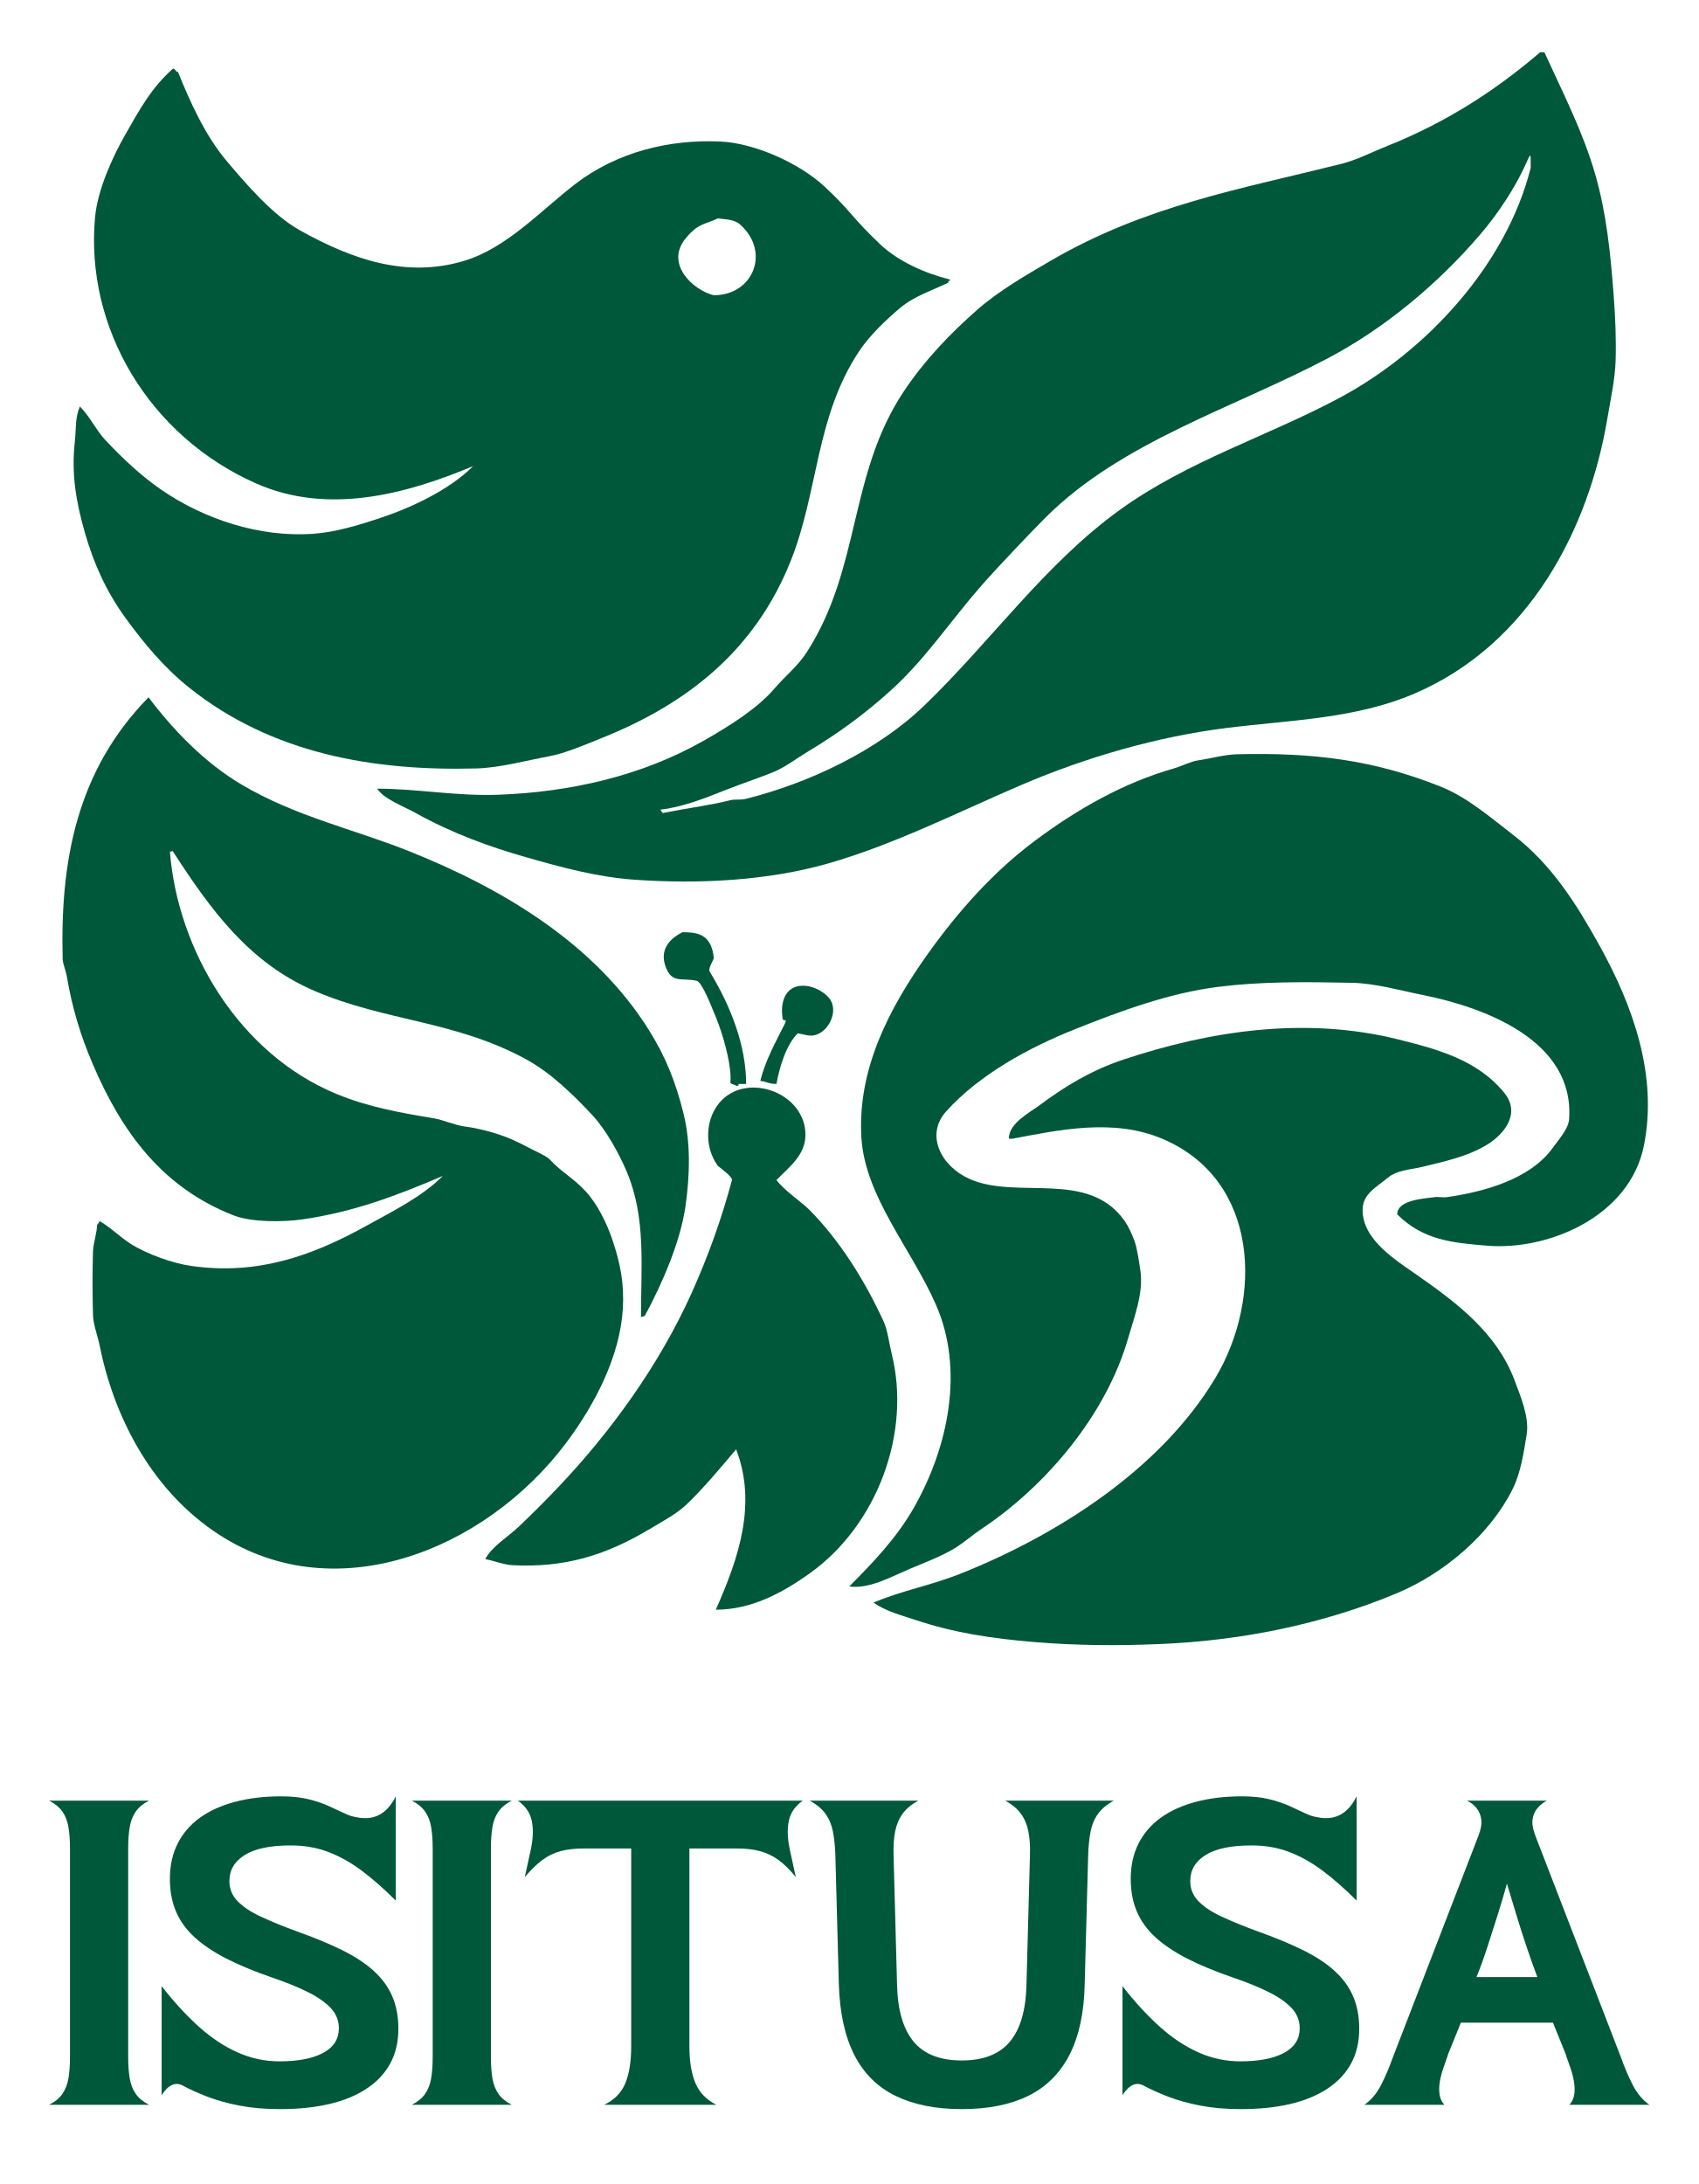
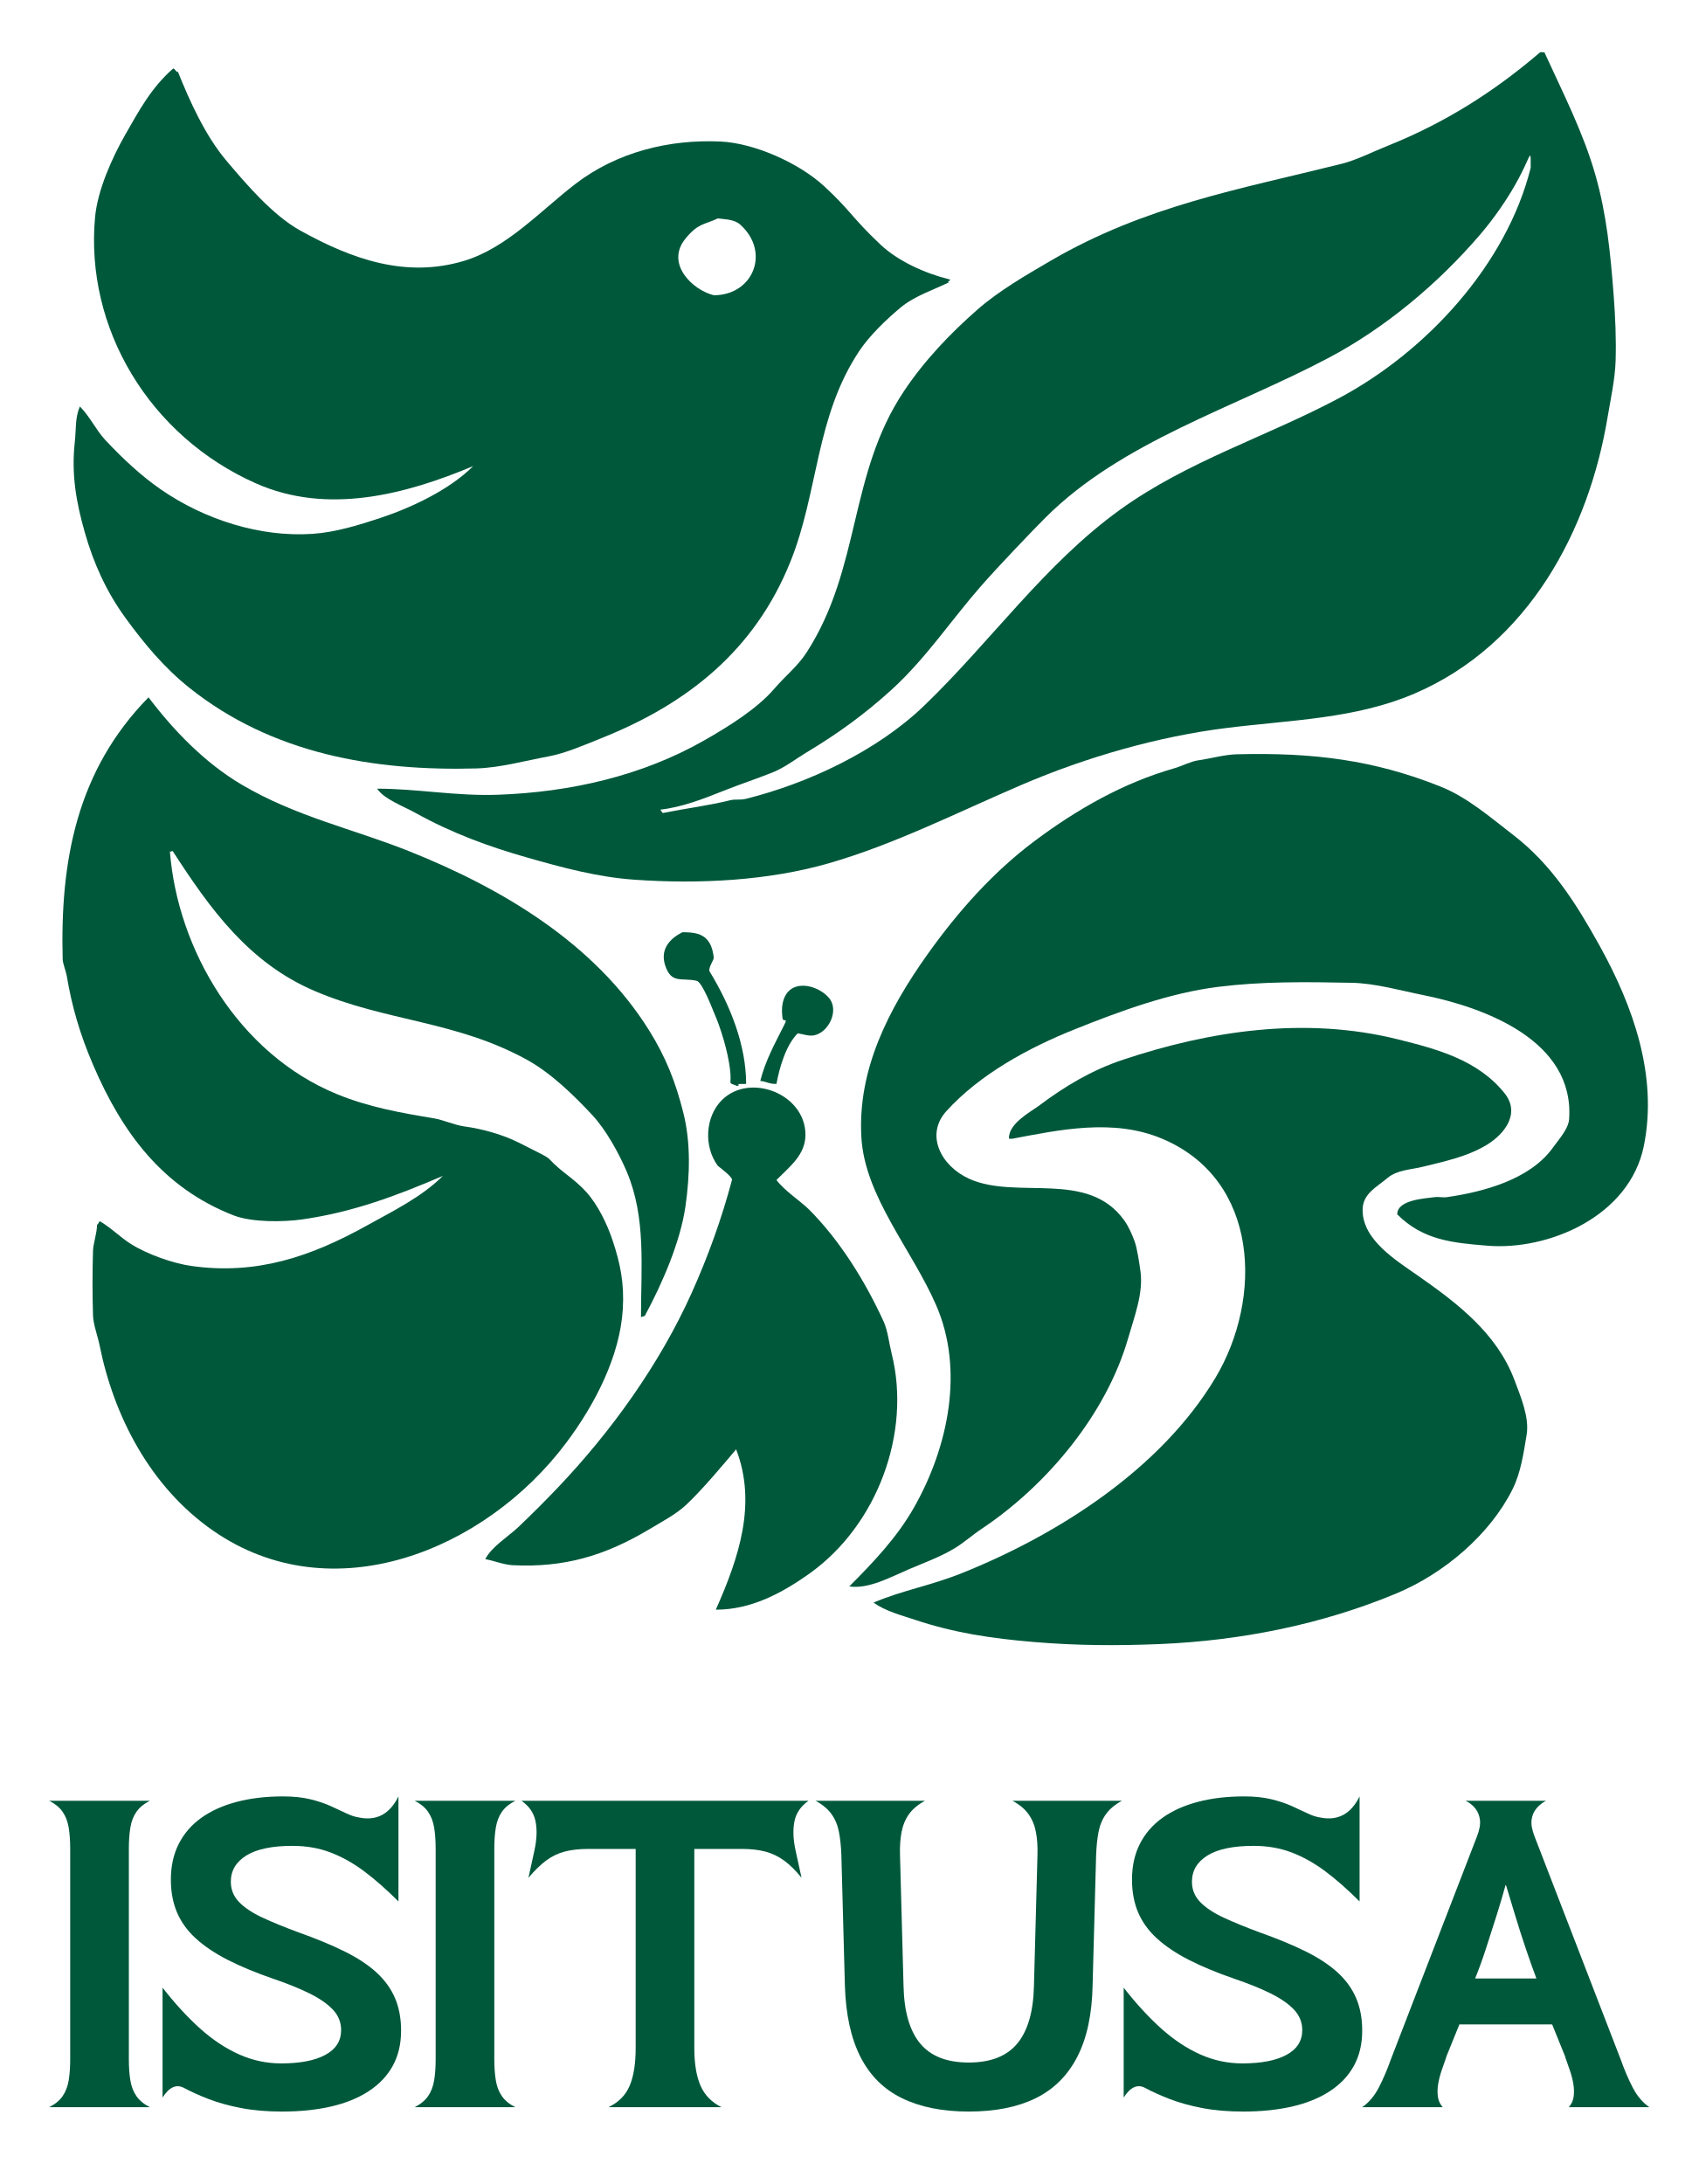
<svg xmlns="http://www.w3.org/2000/svg" viewBox="0 0 840 1080" fill="#00583B">
  <g fill-rule="evenodd" transform="translate(-110 -90)">
    <path d="M 873.775 115.825 C 883.018 136.131 892.955 155.342 899 176.5 C 904.508 195.78 906.416 214.912 908 235.5 C 908.844 246.473 909.333 257.5 909 268.5 C 908.726 277.528 906.448 287.814 905 296.5 C 895.784 351.797 866.256 408.676 809.5 433 C 780.272 445.526 748.649 445.981 716.5 450 C 682.886 454.202 647.465 464.301 615.5 478 C 583.533 491.7 552.118 507.681 519.5 517 C 490.006 525.427 456.069 527.326 423.5 525 C 405.456 523.711 388.243 519.069 370.5 514 C 352.008 508.717 333.777 502.154 315.5 492 C 309.226 488.514 299.98 485.22 296.5 480 C 316.4 480 335.628 483.773 356.5 483 C 391.745 481.695 427.221 473.874 458.5 456 C 470.885 448.923 484.519 440.395 493 430.5 C 498.389 424.213 504.5 419.499 509 412.5 C 535.906 370.647 529.56 324.66 557 283.5 C 567.14 268.289 579.933 254.871 593.5 243 C 603.966 233.842 617.369 226.077 629.5 219 C 676.446 191.615 723.486 183.503 773.5 171 C 780.844 169.164 788.661 165.136 796.5 162 C 824.325 150.87 848.792 135.446 871.5 116 C 872.065 115.517 873.454 116.071 873.775 115.825 Z M 436.4 490.4 C 437.144 490.524 437.26 492.148 438 492 C 449.236 489.753 460.769 488.308 471 485.75 C 473.823 485.044 475.923 485.769 479 485 C 509.483 477.379 543.541 461.556 567 439 C 600.043 407.228 626.715 368.845 664 342 C 697.357 317.983 736.084 306.08 772 287 C 815.591 263.842 855.074 220.706 867 173 C 867 159.211 867.707 170.382 852 193 C 848.882 197.49 845.558 201.849 842 206 C 821.273 230.181 795.255 252.042 767 267 C 720.329 291.708 664.691 308.309 627 346 C 620.858 352.142 603.817 369.923 595 380 C 580.281 396.821 567.727 415.794 551 431 C 537.675 443.114 524.433 452.74 509 462 C 503.466 465.32 498.241 469.504 492 472 C 484.102 475.159 475.917 477.833 468 481 C 457.754 485.099 447.068 489.215 436.4 490.4 Z" />
    <path d="M 198 125.5 C 203.849 140.122 211.55 157.15 222 169.5 C 231.763 181.038 244.82 196.4 258.5 204 C 284.166 218.259 310.743 227.627 339.5 219 C 360.659 212.652 377.439 194.124 394.5 181 C 415.192 165.083 441.146 158.793 466.5 160 C 483.199 160.795 505.155 170.643 517.5 182 C 530.652 194.1 531.063 197.388 545.5 211 C 554.155 219.16 567.49 225.135 579 228 C 581.651 228.66 577.735 228.953 579.288 229.616 C 571.798 233.345 562.424 236.263 555.5 242 C 548.489 247.809 540.104 255.844 535 263.5 C 513.263 296.106 514.844 332.89 501 367.5 C 483.252 411.869 449.714 438.114 407.5 455 C 399.269 458.292 389.677 462.486 381.5 464 C 370.01 466.128 357.239 469.683 345.5 470 C 295.118 471.362 244.582 462.866 203.5 430 C 191.155 420.124 181.306 408.296 172 395.5 C 162.445 382.362 156.214 368.249 152 353.5 C 147.729 338.551 145.198 324.718 147 308.5 C 147.701 302.187 147.045 296.729 149.5 291 C 154.41 295.91 157.565 302.759 162 307.5 C 170.382 316.46 179.537 325.103 189.5 332 C 211.036 346.909 238.519 355.732 264.5 354 C 275.963 353.236 287.89 349.537 298.5 346 C 313.513 340.996 332.304 332.196 344 320.5 C 310.54 334.532 271.941 344.752 236.5 329 C 183.742 305.552 152.026 252.215 157 197.5 C 158.198 184.325 165.192 168.415 172 156.5 C 178.67 144.827 184.825 133.341 195.5 124 C 196.231 123.36 197.269 126.14 198 125.5 Z M 465 198 C 458.264 201.222 455.391 200.189 449 208 C 438.952 220.28 452.31 233.328 463 236 C 482.583 236 491.176 214.49 476 201 C 473.076 198.401 468.441 198.492 465 198 Z" />
    <path d="M 183.456 434.831 C 195.731 451.092 211.204 467.189 229.5 478 C 256.385 493.886 284.725 499.89 312.5 511 C 358.587 529.435 404.131 556.509 431 599.5 C 439.383 612.912 444.192 625.269 448 640.5 C 451.649 655.094 451.173 671.292 449 686.5 C 446.524 703.83 437.768 724.217 429 740.5 C 428.647 741.156 427.373 740.855 427 741.5 C 427 716.183 429.554 692.19 420 669.5 C 416.124 660.295 409.585 648.573 403 641.5 C 393.798 631.616 382.446 620.551 370.5 614 C 335.219 594.652 300.923 595.181 265.5 580 C 233.11 566.119 214.015 539.649 195.5 511 C 195.233 510.587 194.303 511.431 194.025 511.025 C 197.824 559.631 227.964 611.014 276.5 631 C 292.424 637.557 308.359 640.31 324.5 643 C 329.31 643.802 334.81 646.375 339.5 647 C 348.304 648.173 358.481 650.99 366.5 655 C 388.912 666.206 375.97 659.699 390.5 671 C 393.854 673.609 397.167 676.333 400 679.5 C 405.781 685.961 410.281 695.344 413 703.5 C 416.719 714.656 418.808 724.577 418 737.5 C 416.565 760.462 404.49 784.18 390 803.5 C 349.804 857.094 274.053 887.537 215.5 847 C 183.919 825.136 166.129 789.645 159.25 755.25 C 158.353 750.765 156.136 744.999 156 740.5 C 155.677 729.838 155.677 719.162 156 708.5 C 156.109 704.893 158 699.675 158 695.5 C 158.613 695.853 158.887 693.647 159.5 694 C 164.873 697.094 169.278 701.658 174.5 705 C 182.629 710.203 195.444 714.706 204.5 716 C 236.767 720.61 263.639 711.478 291.5 696 C 304.167 688.963 318.601 681.899 329 671.5 C 305.208 681.697 284.041 689.494 259.5 693 C 250.484 694.288 234.703 694.591 225.5 691 C 190.562 677.366 170.488 650.305 156 616.5 C 149.504 601.343 145.532 587.693 143 572.5 C 142.669 570.513 141.049 566.324 141 564.5 C 139.694 516.171 147.782 471.167 183.456 434.831 Z" />
    <path d="M 801 690.5 C 801 683.236 814.761 682.677 819.5 682 C 821.48 681.717 823.52 682.283 825.5 682 C 843.194 679.472 866.623 673.428 878 657.5 C 880.786 653.6 885.66 648.266 886 643.5 C 888.79 604.442 843.975 588.095 813.5 582 C 802.591 579.818 790.185 576.238 778.5 576 C 755.428 575.529 733.978 575.315 712.5 578 C 688.416 581.011 664.263 589.895 641.5 599 C 618.755 608.098 594.545 621.213 578 639.5 C 567.401 651.214 575.383 666.726 589.5 673 C 613.042 683.463 647.976 668.267 666 693.5 C 668.166 696.533 669.662 700.022 671 703.5 C 672.415 707.179 673.5 715.003 674 718.5 C 675.56 729.42 670.979 741.074 668 751.5 C 657.183 789.36 627.643 824.571 595.5 846 C 590.728 849.181 586.443 853.092 581.5 856 C 574.557 860.084 566.904 862.827 559.5 866 C 550.456 869.876 539.554 875.921 530 874.5 C 541.82 862.68 553.638 850.232 562 835.5 C 579.22 805.159 586.784 767.203 573 735.5 C 560.949 707.783 537.717 681.688 536 652.5 C 534.04 619.175 549.191 589.233 569 561.5 C 583.885 540.662 601.071 521.321 621.5 506 C 642.754 490.06 665.73 477.077 690.5 470 C 694.394 468.888 698.925 466.502 702.5 466 C 708.576 465.146 715.659 463.15 721.5 463 C 759.59 462.023 789.602 465.841 822.5 479 C 835.794 484.318 847.251 494.347 858.5 503 C 877.312 517.471 889.485 536.773 901 557.5 C 917.764 587.675 929.896 622.019 923 656.5 C 915.959 691.704 875.54 708.503 845.5 706 C 828.411 704.576 813.845 703.345 801 690.5 Z" />
    <path d="M 447.5 551 C 452.598 551 458.05 551.281 461 556.5 C 462.194 558.613 462.699 561.092 463 563.5 C 463.145 564.657 459.967 568.805 461 570.5 C 471.24 587.293 479 606.878 479 626 C 470.778 626 477.88 626.249 474.5 627 C 469.382 624.807 472.128 627.526 471 618.5 C 469.944 610.055 466.556 598.501 463 590.5 C 462.302 588.93 457.321 575.613 454.5 575 C 446.884 573.344 442.045 576.634 439 567.5 C 436.483 559.949 440.556 554.472 447.5 551 Z" />
    <path d="M 504.5 601 C 498.576 606.924 495.398 618.313 494 626 C 489.992 626 489.968 625.067 486 624.5 C 488.505 614.481 493.165 606.17 498 596.5 C 499.704 593.092 497.267 595.633 497 593.5 C 496.711 591.185 496.583 588.796 497 586.5 C 499.408 573.257 514.145 576.58 520 583.5 C 525.172 589.613 519.794 600.674 512.5 602 C 509.856 602.481 507.167 601.333 504.5 601 Z" />
    <path d="M 542 882.5 C 555.916 876.536 570.156 874.138 585.5 868 C 633.347 848.861 684.028 816.454 711 771.5 C 734.531 732.282 733.032 673.222 684.5 653 C 660.58 643.033 634.303 648.612 610.194 653.2 C 610.173 652.797 609.021 653.403 609 653 C 608.613 645.618 619.925 639.682 623.5 637 C 636.78 627.04 649.904 619.199 665.5 614 C 708.069 599.81 755.362 592.466 801.5 604 C 820.567 608.767 840.751 614.071 854 630.5 C 862.123 640.573 854.073 650.724 845.5 656 C 835.571 662.11 823.783 664.429 813.5 667 C 807.986 668.378 800.925 668.512 796.278 672.444 C 790.709 677.157 783.875 680.261 783.875 688.375 C 783.875 703.146 800.227 713.109 811.5 721 C 830.719 734.453 850.308 749.321 859 772.5 C 862.02 780.554 866.435 790.887 865 799.5 C 863.534 808.298 862.176 818.148 858 826.5 C 846.733 849.033 824.025 868.198 800.5 878 C 763.706 893.331 723.664 901.326 683.5 903 C 662.12 903.891 642.34 903.737 621.5 902 C 600.182 900.223 581.803 897.434 562.5 891 C 555.513 888.671 547.922 886.73 542 882.5 Z" />
    <path d="M 494 673.5 C 497.596 678.534 506.313 684.313 510 688 C 525.206 703.206 537.737 723.29 547 743.5 C 549.067 748.009 549.717 754.368 551 759.5 C 560.713 798.351 543.982 844.084 510.5 868 C 496.329 878.122 481.199 886 464 886 C 475.463 860.207 484.396 833.603 474.056 806.708 C 467.295 814.696 457.697 826.246 449.5 834 C 444.475 838.754 437.527 842.384 431.5 846 C 409.175 859.395 388.974 865.274 363.5 864 C 359.2 863.785 354.255 861.774 350 861 C 353.034 854.931 361.363 849.887 366.5 845 C 373.16 838.664 379.664 832.16 386 825.5 C 412.223 797.932 436.14 764.744 452 729.5 C 460.241 711.187 466.909 692.614 472 673.5 C 472.407 671.973 465.183 666.748 465 666.5 C 457.935 656.941 458.749 642.251 467 634 C 480.722 620.278 508.333 630.836 508.333 651.167 C 508.333 660.927 500.868 666.632 494 673.5 Z" />
  </g>
-   <g transform="translate(21.28894 1040.821) scale(0.2148228 -0.2148228)">
+   <g transform="translate(21.2987 1042.009) scale(0.2164502 -0.2164502)">
    <path transform="translate(0 0)" d="M14 0H244Q224 10 213.5 25.0Q203 40 199.5 61.0Q196 82 196 110V590Q196 618 199.5 639.0Q203 660 213.5 675.0Q224 690 244 700H14Q34 690 44.5 675.0Q55 660 58.5 639.0Q62 618 62 590V110Q62 82 58.5 61.0Q55 40 44.5 25.0Q34 10 14 0Z" />
    <path transform="translate(249 0)" d="M563 710Q533 649 472 662Q459 664 443.5 671.5Q428 679 408.0 688.0Q388 697 361.5 703.5Q335 710 299 710Q241 710 193.5 697.5Q146 685 112.5 661.0Q79 637 61.0 601.5Q43 566 43 520Q43 478 57.0 445.0Q71 412 100.0 385.5Q129 359 173.0 336.5Q217 314 278 293Q325 277 359.5 260.0Q394 243 413.0 223.0Q432 203 432 176Q432 139 396.0 119.5Q360 100 295 100Q245 100 199.0 120.5Q153 141 110.0 179.5Q67 218 24 273V22Q47 58 73 44Q97 31 129.5 18.5Q162 6 203.5 -2.0Q245 -10 297 -10Q359 -10 409.0 1.5Q459 13 495.0 36.5Q531 60 550.0 94.5Q569 129 569 175Q569 217 555.0 249.5Q541 282 512.5 308.0Q484 334 439.5 356.0Q395 378 333 400Q287 417 252.5 433.0Q218 449 199.0 468.5Q180 488 180 515Q180 553 215.5 575.0Q251 597 321 597Q368 597 407.5 582.0Q447 567 484.5 539.0Q522 511 563 470Z" />
    <path transform="translate(835 0)" d="M14 0H244Q224 10 213.5 25.0Q203 40 199.5 61.0Q196 82 196 110V590Q196 618 199.5 639.0Q203 660 213.5 675.0Q224 690 244 700H14Q34 690 44.5 675.0Q55 660 58.5 639.0Q62 618 62 590V110Q62 82 58.5 61.0Q55 40 44.5 25.0Q34 10 14 0Z" />
    <path transform="translate(1085 0)" d="M8 700Q34 682 40.0 654.0Q46 626 38 588L24 524Q45 549 64.5 563.5Q84 578 107.0 584.0Q130 590 161 590H269V135Q269 82 255.5 49.5Q242 17 207 0H465Q431 17 417.0 49.5Q403 82 403 135V590H511Q542 590 565.0 584.0Q588 578 608.0 563.5Q628 549 648 524L634 588Q626 626 632.0 654.0Q638 682 664 700Z" />
    <path transform="translate(1745 0)" d="M20 700Q44 687 56.5 669.5Q69 652 73.5 628.5Q78 605 79 575L87 278Q90 179 122.5 115.0Q155 51 217.5 20.5Q280 -10 370 -10Q461 -10 523.0 20.5Q585 51 618.0 115.0Q651 179 653 278L661 575Q662 605 666.5 628.5Q671 652 683.5 669.5Q696 687 720 700H470Q494 687 506.5 669.5Q519 652 523.5 628.5Q528 605 527 575L519 277Q517 189 481.0 145.5Q445 102 370 102Q295 102 259.0 145.5Q223 189 221 277L213 575Q212 605 216.5 628.5Q221 652 233.5 669.5Q246 687 270 700Z" />
-     <path transform="translate(2461 0)" d="M563 710Q533 649 472 662Q459 664 443.5 671.5Q428 679 408.0 688.0Q388 697 361.5 703.5Q335 710 299 710Q241 710 193.5 697.5Q146 685 112.5 661.0Q79 637 61.0 601.5Q43 566 43 520Q43 478 57.0 445.0Q71 412 100.0 385.5Q129 359 173.0 336.5Q217 314 278 293Q325 277 359.5 260.0Q394 243 413.0 223.0Q432 203 432 176Q432 139 396.0 119.5Q360 100 295 100Q245 100 199.0 120.5Q153 141 110.0 179.5Q67 218 24 273V22Q47 58 73 44Q97 31 129.5 18.5Q162 6 203.5 -2.0Q245 -10 297 -10Q359 -10 409.0 1.5Q459 13 495.0 36.5Q531 60 550.0 94.5Q569 129 569 175Q569 217 555.0 249.5Q541 282 512.5 308.0Q484 334 439.5 356.0Q395 378 333 400Q287 417 252.5 433.0Q218 449 199.0 468.5Q180 488 180 515Q180 553 215.5 575.0Q251 597 321 597Q368 597 407.5 582.0Q447 567 484.5 539.0Q522 511 563 470Z" />
-     <path transform="translate(3030 0)" d="M12 0H196Q187 10 185.0 23.5Q183 37 185.5 52.5Q188 68 193.5 84.0Q199 100 204 114V115L234 189H446L476 115V114Q481 100 486.5 84.0Q492 68 494.5 52.5Q497 37 495.0 23.5Q493 10 484 0H668Q645 16 630.0 45.0Q615 74 603 108L406 618Q397 641 399.0 656.5Q401 672 410.5 683.0Q420 694 432 700H248Q261 694 270.0 683.0Q279 672 281.0 656.5Q283 641 274 618L77 108Q65 74 50.0 45.0Q35 16 12 0ZM270 294Q283 326 295.0 363.0Q307 400 319.0 438.0Q331 476 340 509Q350 476 361.5 438.0Q373 400 385.5 363.0Q398 326 410 294Z" />
+     <path transform="translate(2445 0)" d="M563 710Q533 649 472 662Q459 664 443.5 671.5Q428 679 408.0 688.0Q388 697 361.5 703.5Q335 710 299 710Q241 710 193.5 697.5Q146 685 112.5 661.0Q79 637 61.0 601.5Q43 566 43 520Q43 478 57.0 445.0Q71 412 100.0 385.5Q129 359 173.0 336.5Q217 314 278 293Q325 277 359.5 260.0Q394 243 413.0 223.0Q432 203 432 176Q432 139 396.0 119.5Q360 100 295 100Q245 100 199.0 120.5Q153 141 110.0 179.5Q67 218 24 273V22Q47 58 73 44Q97 31 129.5 18.5Q162 6 203.5 -2.0Q245 -10 297 -10Q359 -10 409.0 1.5Q459 13 495.0 36.5Q531 60 550.0 94.5Q569 129 569 175Q569 217 555.0 249.5Q541 282 512.5 308.0Q484 334 439.5 356.0Q395 378 333 400Q287 417 252.5 433.0Q218 449 199.0 468.5Q180 488 180 515Q180 553 215.5 575.0Q251 597 321 597Q368 597 407.5 582.0Q447 567 484.5 539.0Q522 511 563 470Z" />
+     <path transform="translate(3002 0)" d="M12 0H196Q187 10 185.0 23.5Q183 37 185.5 52.5Q188 68 193.5 84.0Q199 100 204 114V115L234 189H446L476 115V114Q481 100 486.5 84.0Q492 68 494.5 52.5Q497 37 495.0 23.5Q493 10 484 0H668Q645 16 630.0 45.0Q615 74 603 108L406 618Q397 641 399.0 656.5Q401 672 410.5 683.0Q420 694 432 700H248Q261 694 270.0 683.0Q279 672 281.0 656.5Q283 641 274 618L77 108Q65 74 50.0 45.0Q35 16 12 0ZM270 294Q283 326 295.0 363.0Q307 400 319.0 438.0Q331 476 340 509Q350 476 361.5 438.0Q373 400 385.5 363.0Q398 326 410 294Z" />
  </g>
</svg>
